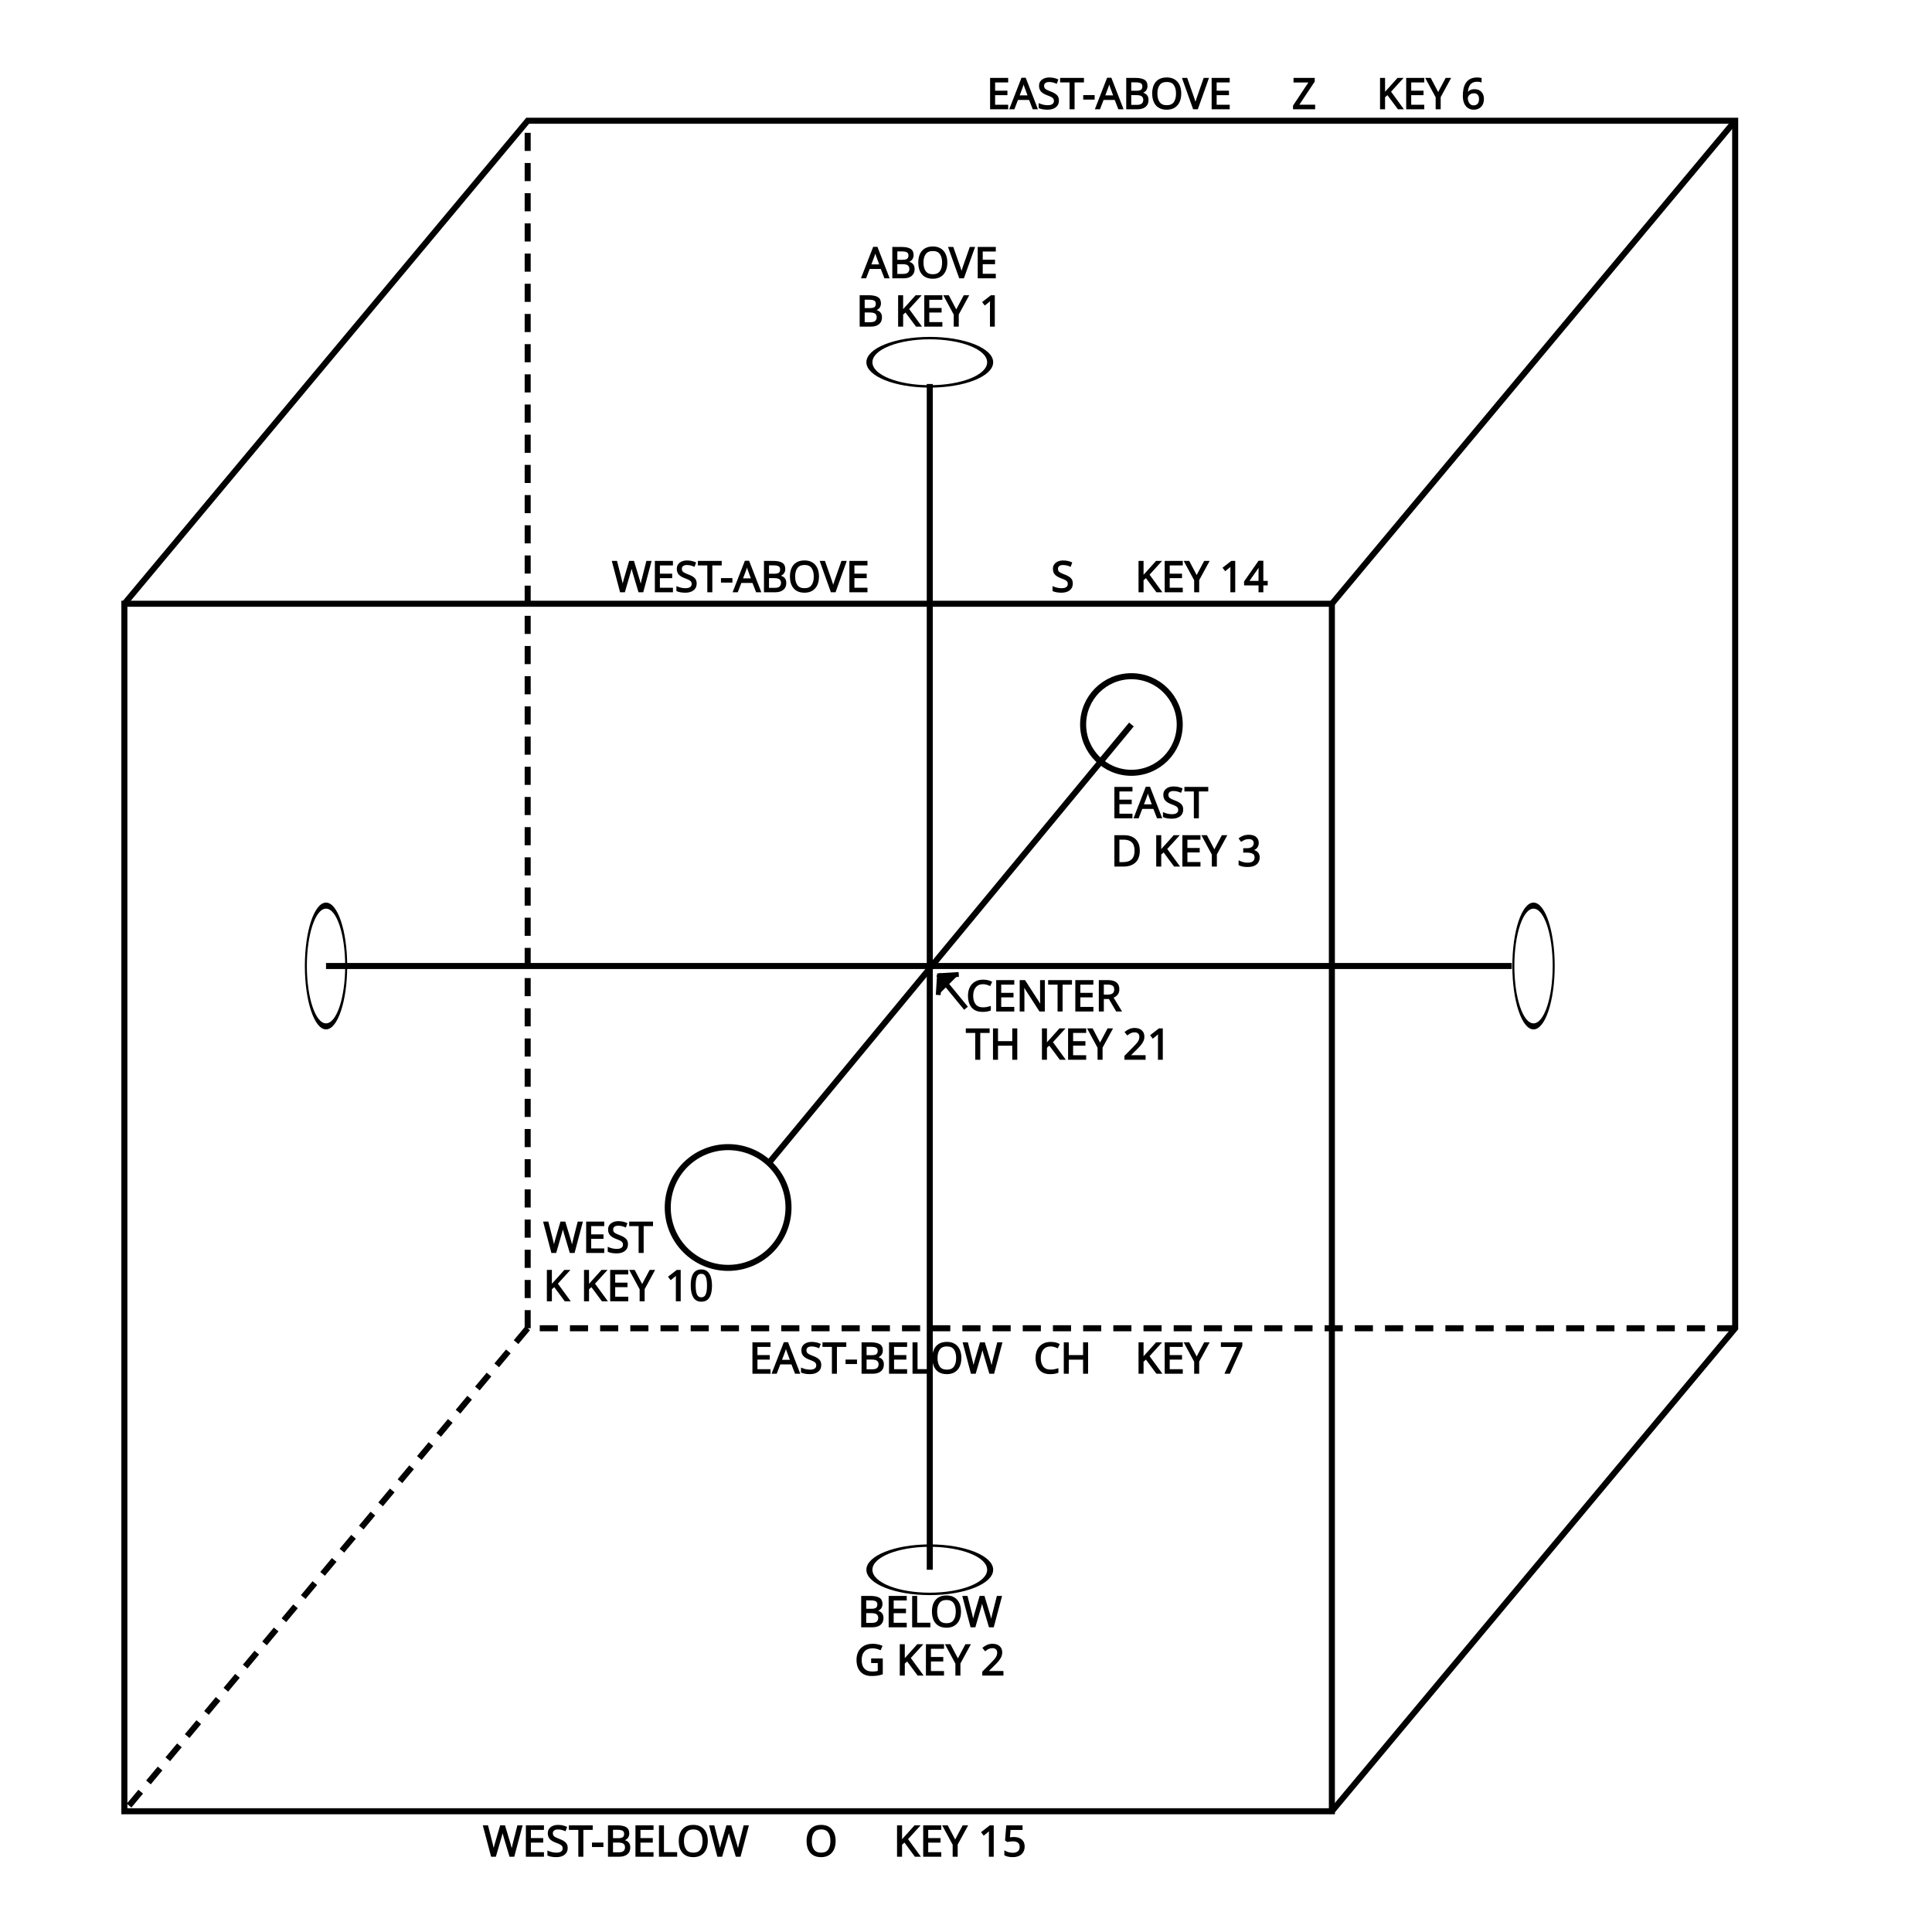
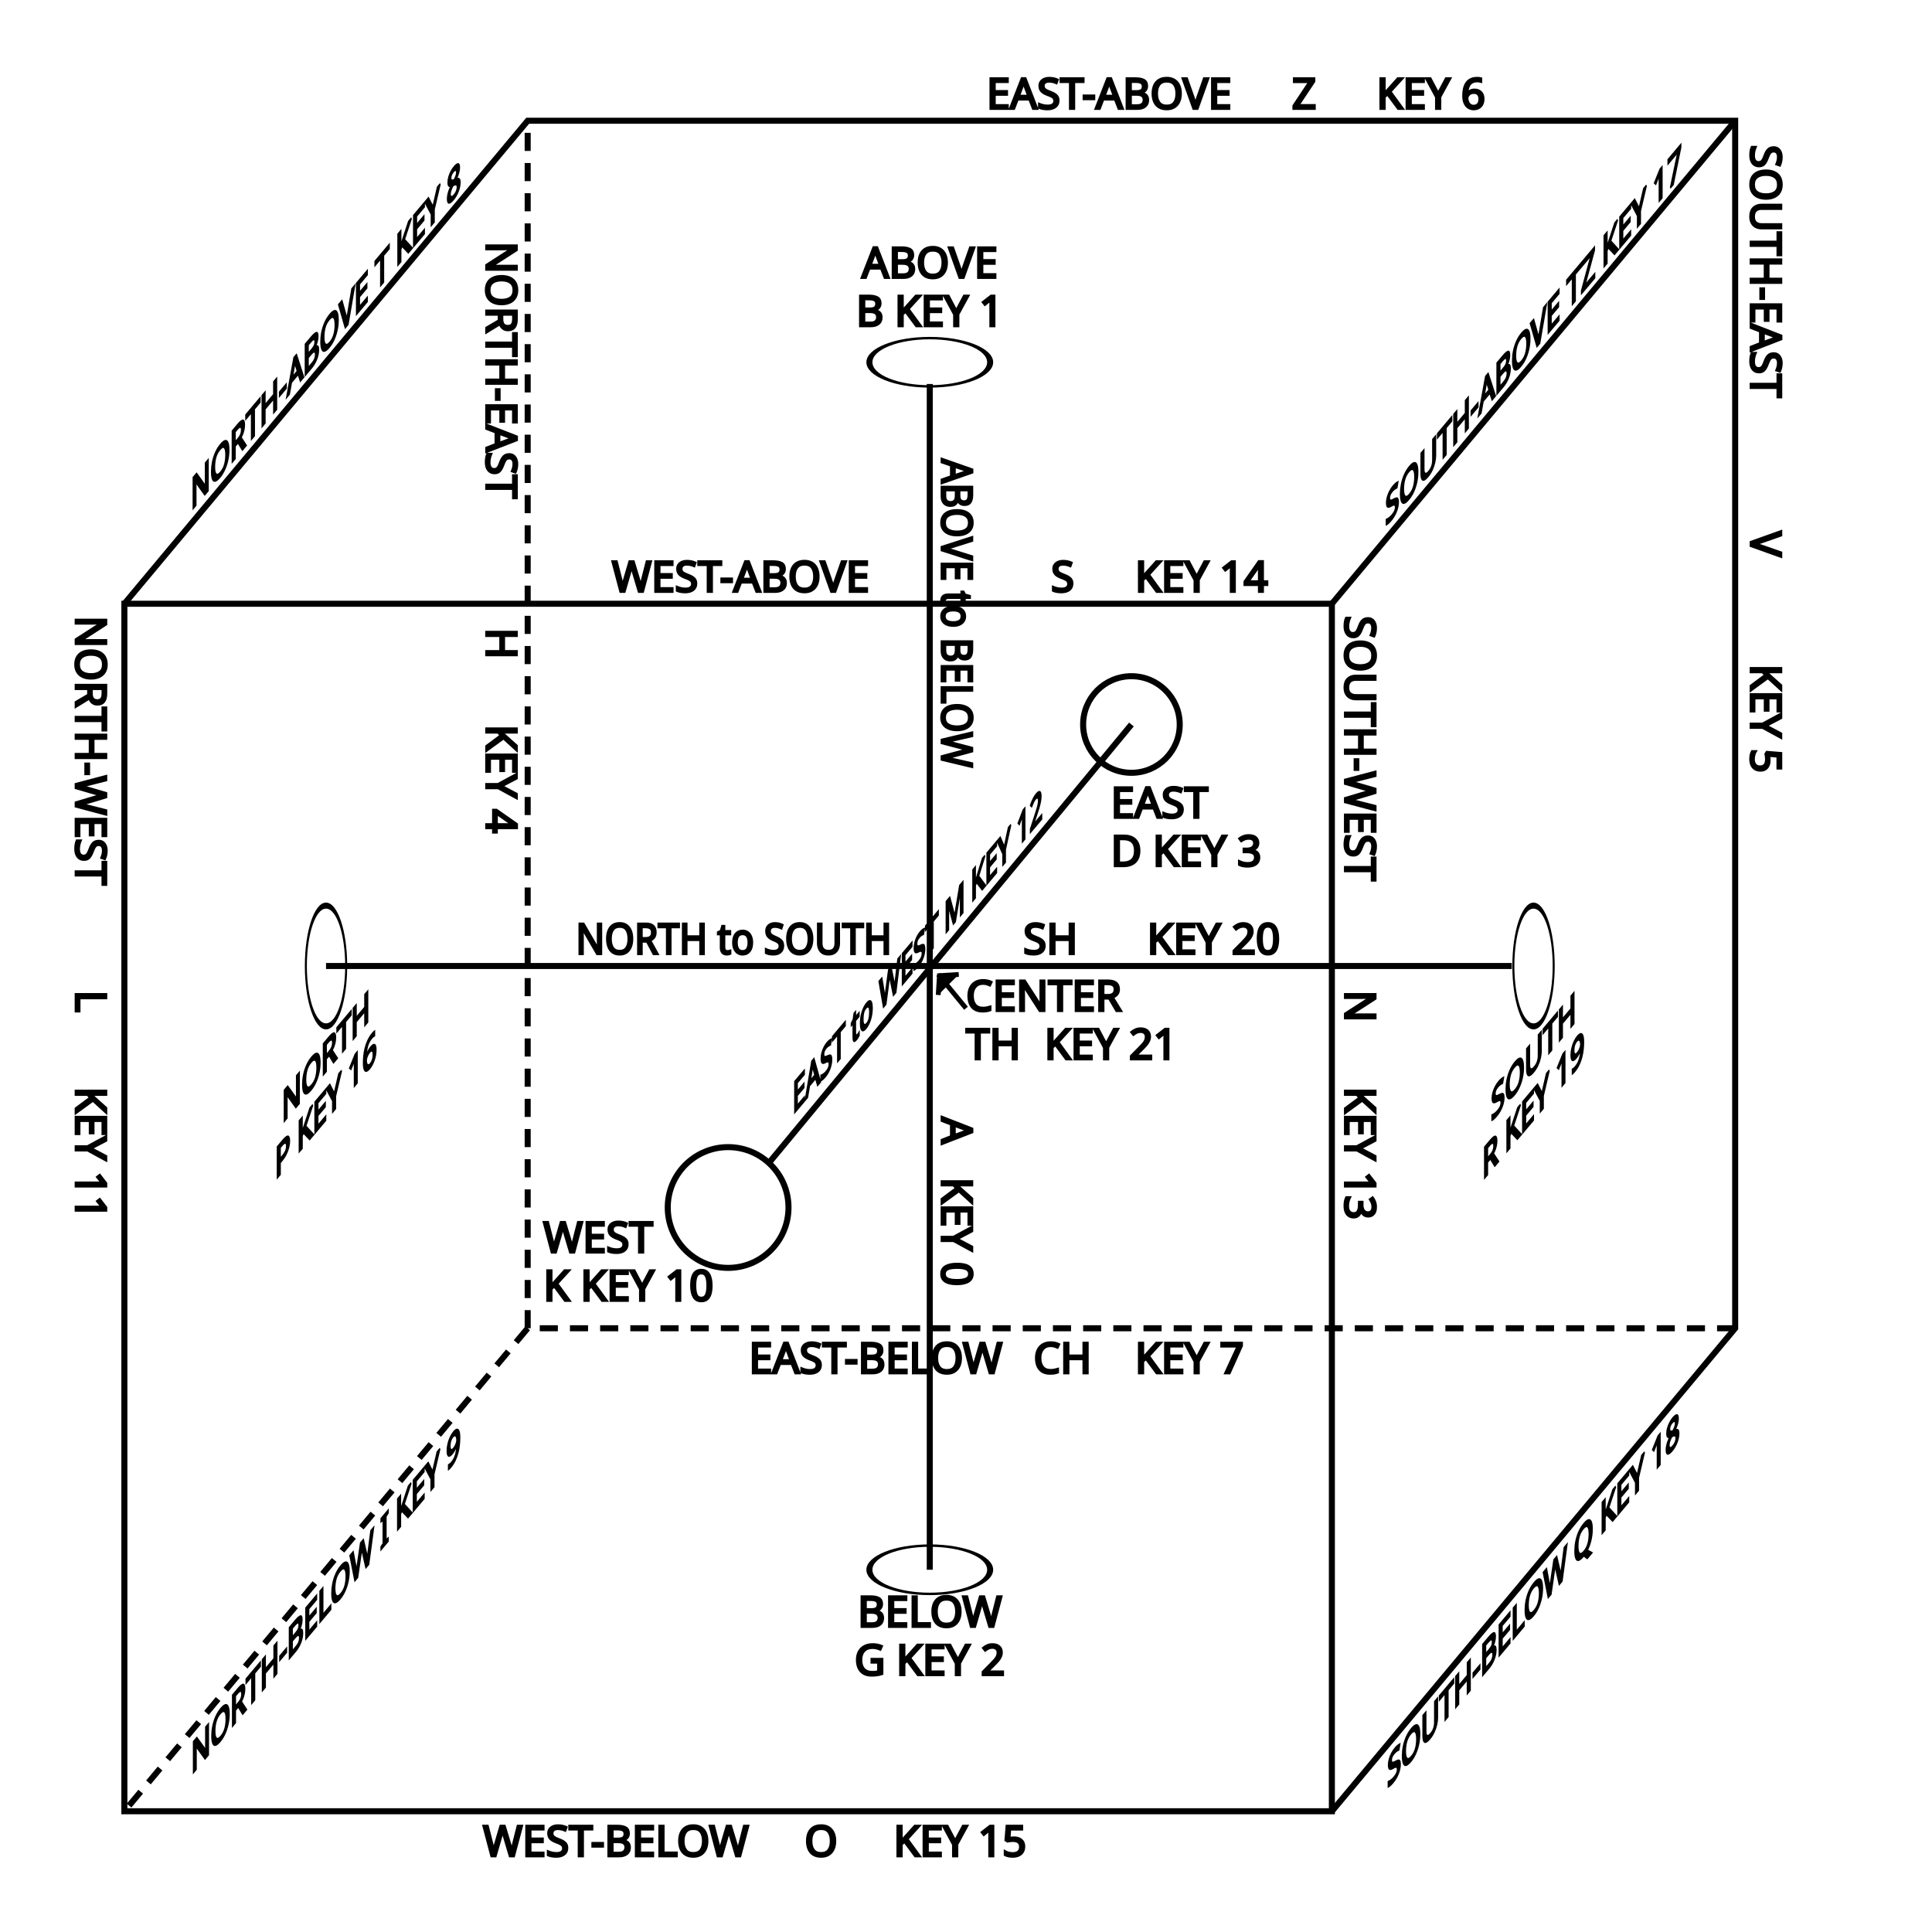
- <svg xmlns="http://www.w3.org/2000/svg" version="1.2" width="600" height="600" viewBox="-770 -800 1540 1600" preserveAspectRatio="xMinYMin meet">
-   <style type="text/css">
- 
-     #my-rect { fill: blue; }
- 
- </style>
-   <defs>
- </defs>
+ <svg xmlns="http://www.w3.org/2000/svg" version="1.2" width="700" height="700" viewBox="-770 -800 1540 1600" preserveAspectRatio="xMinYMin meet">
  <g stroke-width="5">
    <g stroke="black" fill="none">
      <g stroke-dasharray="15 10">
        <polyline points="667,300 -333,300 -333,-700" />
        <line x1="-333" x2="-667" y1="300" y2="700" />
      </g>
      <polyline points="-667,-300 -333,-700 667,-700 667,300 333,700" />
      <rect x="-667" y="-300" width="1000" height="1000" />
      <line x1="333" x2="667" y1="-300" y2="-700" />
    </g>
    <g stroke="black" fill="none">
      <circle id="uppercirc" r="50" transform="translate(0,-500) scale(1,0.4)" />
      <use href="#uppercirc" transform="translate(0,1000)" />
      <line x1="0" x2="0" y1="-482" y2="500" />
      <circle id="sidecirc" r="50" transform="translate(-500,0) scale(0.334,1)" />
      <use href="#sidecirc" transform="translate(1000,0)" />
      <line x1="-500" x2="482" y1="0" y2="0" />
      <circle cx="-167" cy="200" r="50" />
      <circle cx="167" cy="-200" r="40" />
      <line x1="-133.09" x2="167" y1="162.922" y2="-200" />
    </g>
-     <g stroke="black" fill="black" stroke-width="1" font-family="Comic Sans MS, Comic Sans, sans-serif" font-size="35">
-       <text text-anchor="end" dominant-baseline="bottom" x="250" y="-710">EAST-ABOVE</text>
-       <text text-anchor="middle" dominant-baseline="bottom" x="310" y="-710">Z</text>
-       <text text-anchor="start" dominant-baseline="bottom" x="370" y="-710">KEY 6</text>
-       <text text-anchor="end" dominant-baseline="bottom" x="-50" y="-310">WEST-ABOVE</text>
-       <text text-anchor="middle" dominant-baseline="bottom" x="110" y="-310">S</text>
-       <text text-anchor="start" dominant-baseline="bottom" x="170" y="-310">KEY 14</text>
+     <g stroke="black" fill="black" stroke-width="2" font-family="Comic Sans MS, Comic Sans, sans-serif" font-size="35" style="white-space: pre;">
+       <text text-anchor="end" dominant-baseline="auto" x="250" y="-710">EAST-ABOVE</text>
+       <text text-anchor="middle" dominant-baseline="auto" x="310" y="-710">Z</text>
+       <text text-anchor="start" dominant-baseline="auto" x="370" y="-710">KEY 6</text>
+       <text text-anchor="end" dominant-baseline="auto" x="-50" y="-310">WEST-ABOVE</text>
+       <text text-anchor="middle" dominant-baseline="auto" x="110" y="-310">S</text>
+       <text text-anchor="start" dominant-baseline="auto" x="170" y="-310">KEY 14</text>
      <text text-anchor="end" dominant-baseline="hanging" x="-150" y="710">WEST-BELOW</text>
      <text text-anchor="middle" dominant-baseline="hanging" x="-90" y="710">O</text>
      <text text-anchor="start" dominant-baseline="hanging" x="-30" y="710">KEY 15</text>
      <text text-anchor="end" dominant-baseline="hanging" x="60" y="310">EAST-BELOW</text>
      <text text-anchor="middle" dominant-baseline="hanging" x="110" y="310">CH</text>
      <text text-anchor="start" dominant-baseline="hanging" x="170" y="310">KEY 7</text>
-       <text text-anchor="middle" dominant-baseline="bottom" x="0" y="-570">ABOVE</text>
-       <text text-anchor="middle" dominant-baseline="bottom" x="0" y="-530">B KEY 1</text>
+       <text text-anchor="middle" dominant-baseline="auto" x="0" y="-570">ABOVE</text>
+       <text text-anchor="middle" dominant-baseline="auto" x="0" y="-530">B KEY 1</text>
      <text text-anchor="middle" dominant-baseline="hanging" x="0" y="520">BELOW</text>
      <text text-anchor="middle" dominant-baseline="hanging" x="0" y="560">G KEY 2</text>
      <text text-anchor="start" dominant-baseline="hanging" x="150" y="-150">EAST</text>
      <text text-anchor="start" dominant-baseline="hanging" x="150" y="-110">D KEY 3</text>
      <text text-anchor="start" dominant-baseline="hanging" x="-320" y="210">WEST</text>
      <text text-anchor="start" dominant-baseline="hanging" x="-320" y="250">K KEY 10</text>
      <line x1="30" y1="35" x2="7" y2="7" stroke-width="4" />
      <polyline points="7,24 8,8 24,7" stroke-width="4" />
      <text text-anchor="start" dominant-baseline="hanging" x="30" y="10">CENTER</text>
      <text text-anchor="start" dominant-baseline="hanging" x="30" y="50">TH</text>
-       <text text-anchor="start" dominant-baseline="hanging" x="90" y="50">KEY 21</text>
+       <text text-anchor="start" dominant-baseline="hanging" x="95" y="50">KEY 21</text>
+       <g stroke-width="2.5">
+         <text text-anchor="middle" dominant-baseline="hanging" transform="translate(-500,60) scale(0.6,1) skewY(-35.5)">
+              NORTH</text>
+         <text text-anchor="middle" dominant-baseline="hanging" transform="translate(-500,100) scale(0.6,1) skewY(-35.5)">
+              P KEY 16</text>
+         <text text-anchor="middle" dominant-baseline="hanging" transform="translate(500,60) scale(0.6,1) skewY(-35.5)">
+              SOUTH</text>
+         <text text-anchor="middle" dominant-baseline="hanging" transform="translate(500,100) scale(0.6,1) skewY(-35.5)">
+              R KEY 19</text>
+         <text text-anchor="middle" dominant-baseline="auto" transform="translate(500,-510) scale(0.6,1) skewY(-35.5)">
+              SOUTH-ABOVE TZ KEY 17</text>
+         <text text-anchor="middle" dominant-baseline="auto" transform="translate(-500,-510) scale(0.6,1) skewY(-35.5)">
+              NORTH-ABOVE T KEY 8</text>
+         <text text-anchor="middle" dominant-baseline="hanging" transform="translate(-500,510) scale(0.6,1) skewY(-35.5)" style="white-space:pre">NORTH-BELOW  I  KEY 9</text>
+         <text text-anchor="middle" dominant-baseline="hanging" transform="translate(500,510) scale(0.6,1) skewY(-35.5)" style="white-space:pre">SOUTH-BELOW  Q  KEY 18</text>
+         <text text-anchor="middle" dominant-baseline="auto" transform="translate(-10,0) scale(0.6,1) skewY(-35.5) scale(0.9,1)" style="white-space:pre">EAST to WEST     M   KEY 12</text>
+       </g>
+       <text text-anchor="start" dominant-baseline="auto" transform="translate(344,-290) rotate(90)">SOUTH-WEST</text>
+       <text text-anchor="start" dominant-baseline="auto" transform="translate(344,20) rotate(90)">N</text>
+       <text text-anchor="start" dominant-baseline="auto" transform="translate(344,100) rotate(90)">KEY 13</text>
+       <text text-anchor="start" dominant-baseline="auto" transform="translate(680,-680) rotate(90)">SOUTH-EAST</text>
+       <text text-anchor="start" dominant-baseline="auto" transform="translate(680,-360) rotate(90)">V</text>
+       <text text-anchor="start" dominant-baseline="auto" transform="translate(680,-250) rotate(90)">KEY 5</text>
+       <text text-anchor="start" dominant-baseline="hanging" transform="translate(-340,-600) rotate(90)">NORTH-EAST</text>
+       <text text-anchor="start" dominant-baseline="hanging" transform="translate(-340,-280) rotate(90)">H</text>
+       <text text-anchor="start" dominant-baseline="hanging" transform="translate(-340,-200) rotate(90)">KEY 4</text>
+       <text text-anchor="start" dominant-baseline="hanging" transform="translate(-680,-290) rotate(90)">NORTH-WEST</text>
+       <text text-anchor="start" dominant-baseline="hanging" transform="translate(-680,20) rotate(90)">L</text>
+       <text text-anchor="start" dominant-baseline="hanging" transform="translate(-680,100) rotate(90)">KEY 11</text>
+       <text text-anchor="start" dominant-baseline="auto" transform="translate(10,-420) rotate(90) scale(0.9,1)" style="white-space:pre">ABOVE   to  BELOW</text>
+       <text text-anchor="start" dominant-baseline="auto" transform="translate(10,125) rotate(90)">A</text>
+       <text text-anchor="start" dominant-baseline="auto" transform="translate(10,175) rotate(90)">KEY 0</text>
+       <text text-anchor="end" dominant-baseline="auto" transform="scale(0.9,1)" x="-35" y="-10">NORTH to SOUTH</text>
+       <text text-anchor="middle" dominant-baseline="auto" x="100" y="-10">SH</text>
+       <text text-anchor="start" dominant-baseline="auto" x="180" y="-10">KEY 20</text>
    </g>
  </g>
</svg>
